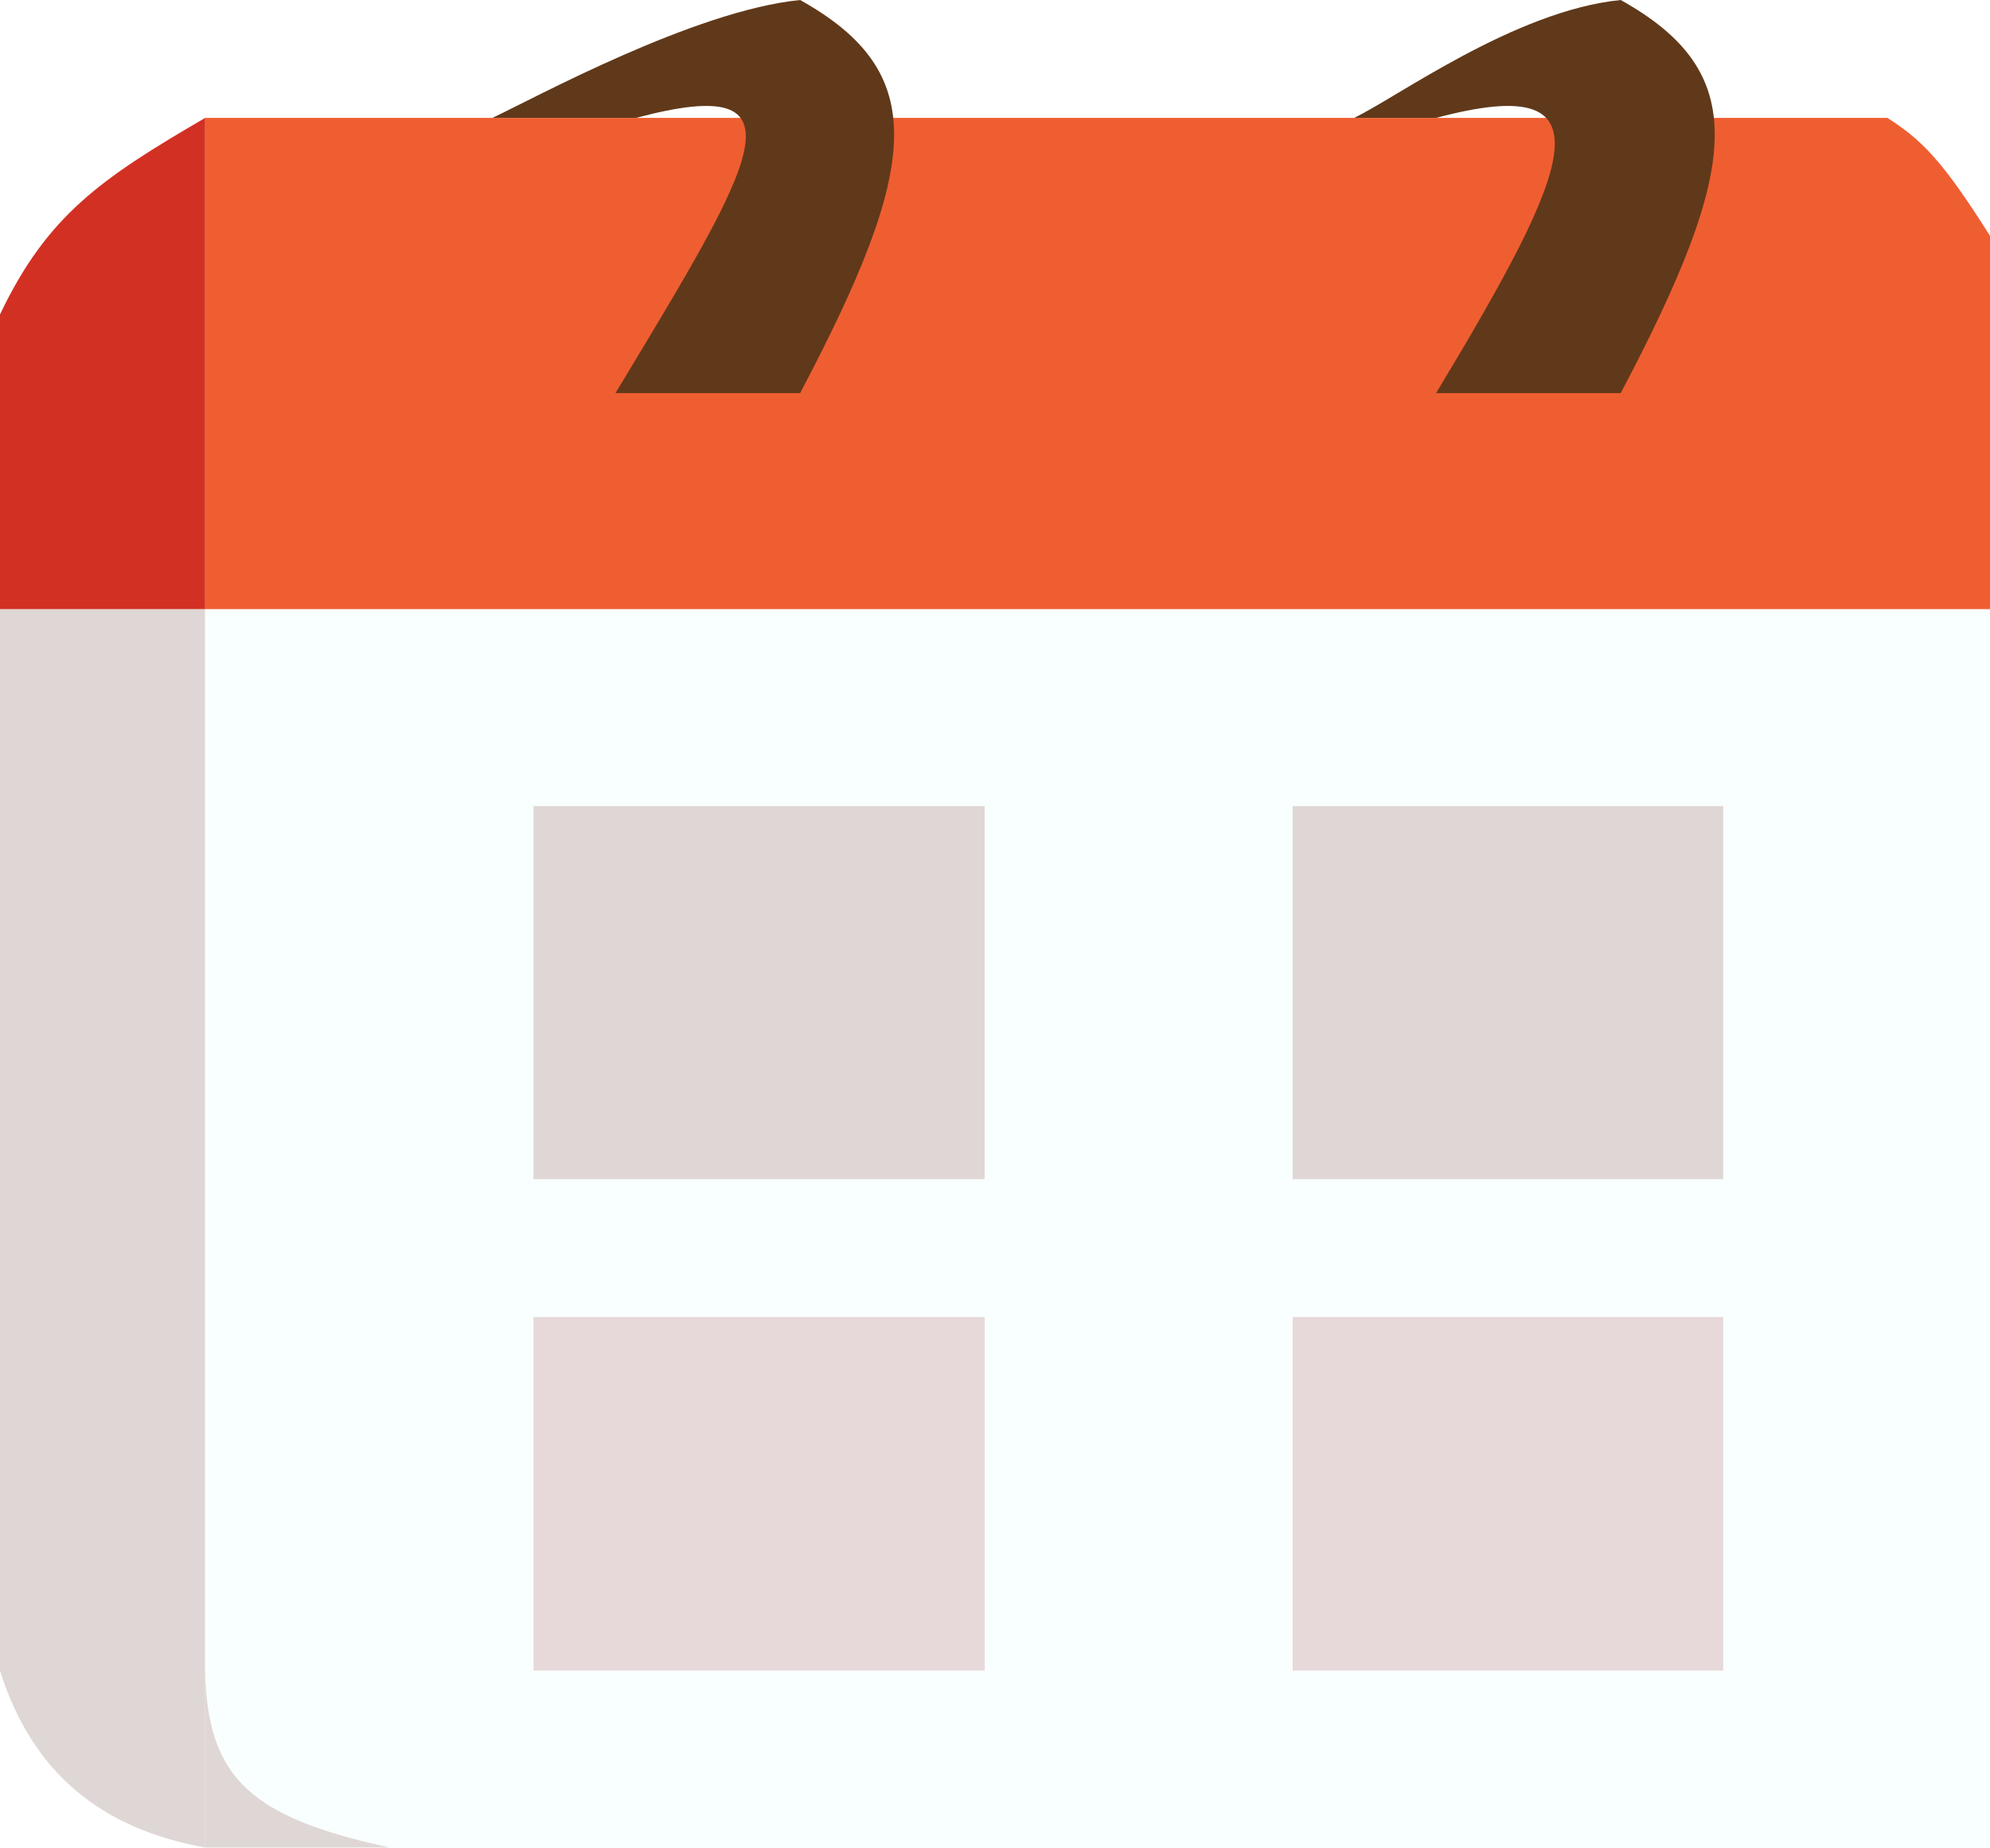
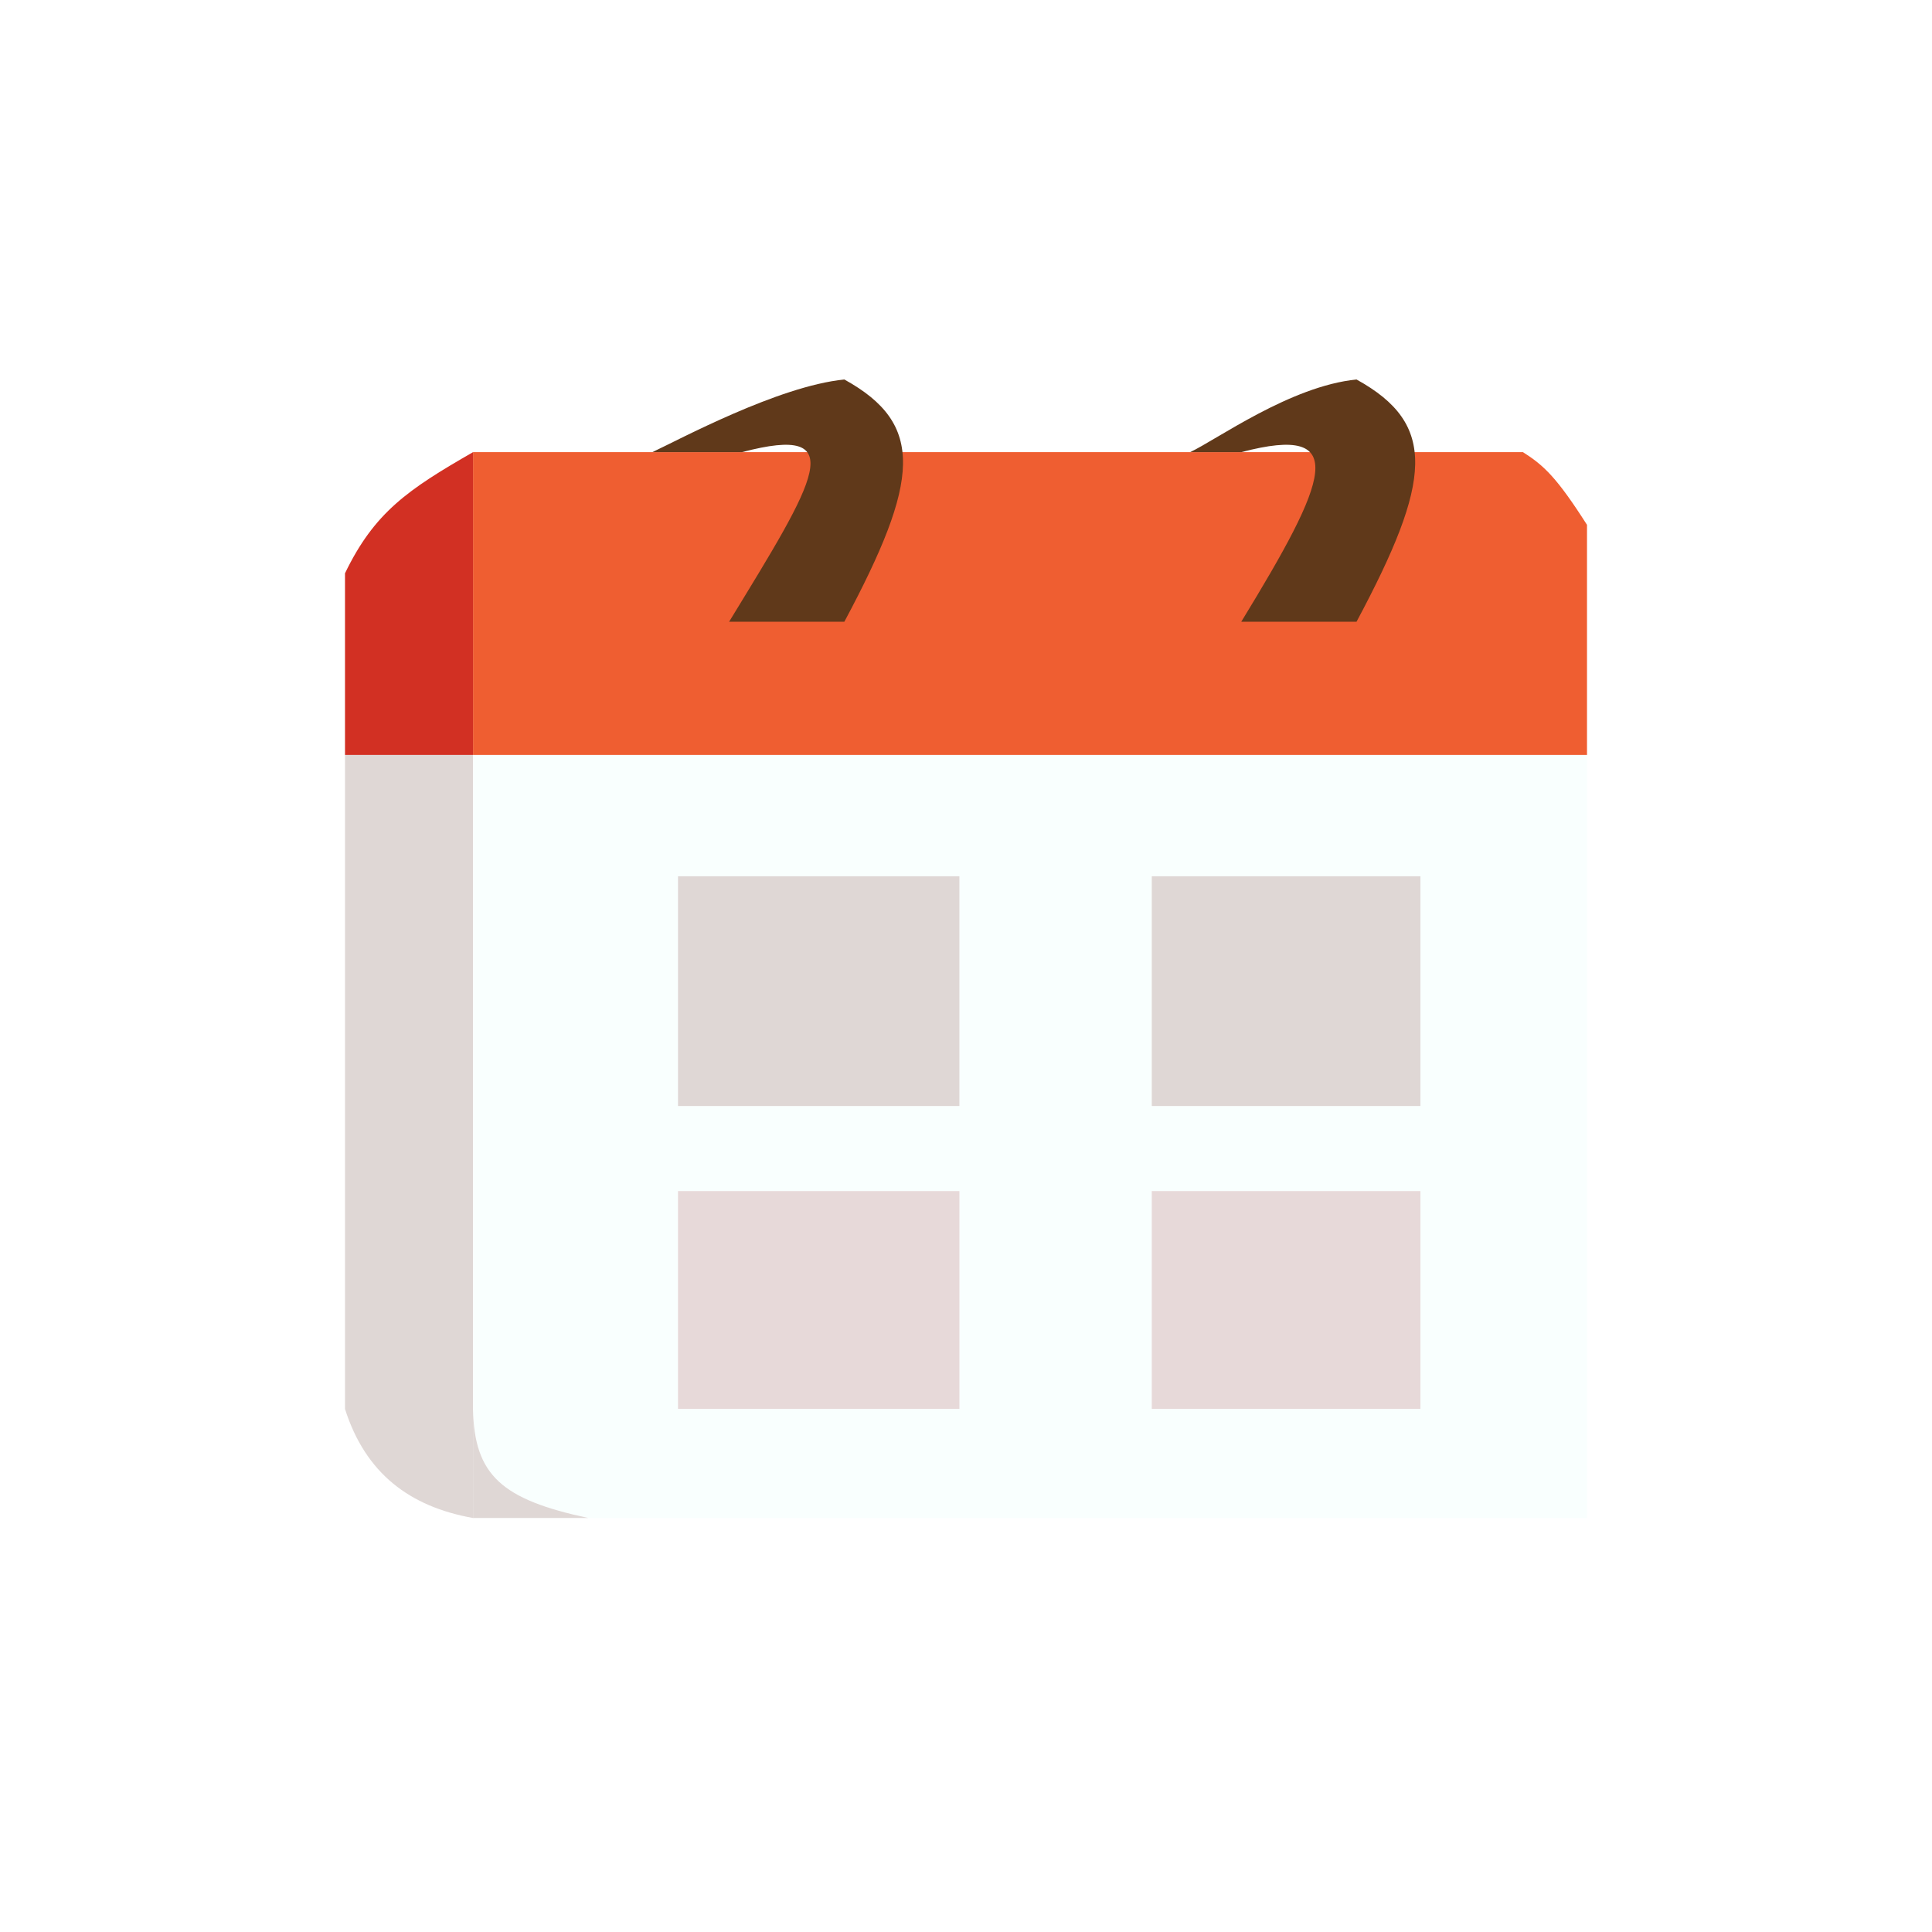
- <svg xmlns="http://www.w3.org/2000/svg" width="42" height="39" viewBox="0 0 42 39" fill="none">
-   <path d="M4.33 12.862H42V4.979C40.98 3.36 40.545 2.945 39.835 2.489H4.33V12.862Z" fill="#EF5E31" />
-   <path d="M0 12.862H4.33V2.489C2.14 3.764 0.996 4.545 0 6.638V12.862Z" fill="#D23023" />
-   <path d="M4.33 39V35.266V12.862H0V35.266C0.693 37.469 2.183 38.611 4.33 39Z" fill="#DFD7D5" />
-   <path d="M11.258 27.798H20.784V35.266H11.258V27.798Z" fill="#E7D9D9" />
-   <path d="M11.258 17.011H20.784V24.894H11.258V17.011Z" fill="#DFD7D5" />
-   <path d="M27.278 17.011H36.371V24.894H27.278V17.011Z" fill="#DFD7D5" />
-   <path d="M27.278 27.798H36.371V35.266H27.278V27.798Z" fill="#E7D9D9" />
-   <path d="M30.309 2.489C34.041 1.492 33.234 3.448 30.309 8.298H34.206C36.757 3.464 36.945 1.529 34.206 0C31.974 0.222 29.461 2.073 28.577 2.489H30.309Z" fill="#60391A" />
-   <path d="M13.423 2.489C17.154 1.492 15.914 3.448 12.99 8.298H16.887C19.437 3.464 19.625 1.529 16.887 0C14.655 0.222 11.275 2.073 10.392 2.489H13.423Z" fill="#60391A" />
-   <path fill-rule="evenodd" clip-rule="evenodd" d="M4.33 35.266V12.862H42V39H8.227C5.314 38.368 4.371 37.547 4.33 35.266ZM11.258 17.011H20.784V24.894H11.258V17.011ZM27.278 17.011H36.371V24.894H27.278V17.011ZM11.258 27.798H20.784V35.266H11.258V27.798ZM27.278 27.798H36.371V35.266H27.278V27.798Z" fill="#F9FFFE" />
-   <path d="M4.33 35.266V39H8.227C5.314 38.368 4.371 37.547 4.33 35.266Z" fill="#DFD7D5" />
+ <svg xmlns="http://www.w3.org/2000/svg" width="56" height="56" viewBox="0 0 56 56" fill="none">
+   <path d="M13.711 21.883H46V15.213C45.126 13.844 44.753 13.492 44.144 13.106H13.711V21.883Z" fill="#EF5E31" />
+   <path d="M10 21.883H13.711V13.106C11.834 14.185 10.854 14.845 10 16.617V21.883Z" fill="#D23023" />
+   <path d="M13.711 44V40.84V21.883H10V40.84C10.594 42.705 11.871 43.671 13.711 44Z" fill="#DFD7D5" />
+   <path d="M19.649 34.521H27.814V40.84H19.649V34.521Z" fill="#E7D9D9" />
+   <path d="M19.649 25.394H27.814V32.064H19.649V25.394Z" fill="#DFD7D5" />
+   <path d="M33.381 25.394H41.175V32.064H33.381V25.394Z" fill="#DFD7D5" />
+   <path d="M33.381 34.521H41.175V40.84H33.381V34.521Z" fill="#E7D9D9" />
+   <path d="M35.979 13.106C39.178 12.262 38.486 13.918 35.979 18.021H39.32C41.505 13.931 41.667 12.294 39.32 11C37.407 11.188 35.252 12.754 34.495 13.106H35.979Z" fill="#60391A" />
+   <path d="M21.505 13.106C24.704 12.262 23.641 13.918 21.134 18.021H24.474C26.66 13.931 26.821 12.294 24.474 11C22.561 11.188 19.665 12.754 18.907 13.106H21.505Z" fill="#60391A" />
+   <path fill-rule="evenodd" clip-rule="evenodd" d="M13.711 40.84V21.883H46V44H17.052C14.555 43.465 13.746 42.77 13.711 40.84ZM19.649 25.394H27.814V32.064H19.649V25.394ZM33.381 25.394H41.175V32.064H33.381V25.394ZM19.649 34.521H27.814V40.84H19.649V34.521ZM33.381 34.521H41.175V40.84H33.381V34.521Z" fill="#F9FFFE" />
+   <path d="M13.711 40.84V44H17.052C14.555 43.465 13.746 42.77 13.711 40.84Z" fill="#DFD7D5" />
</svg>
